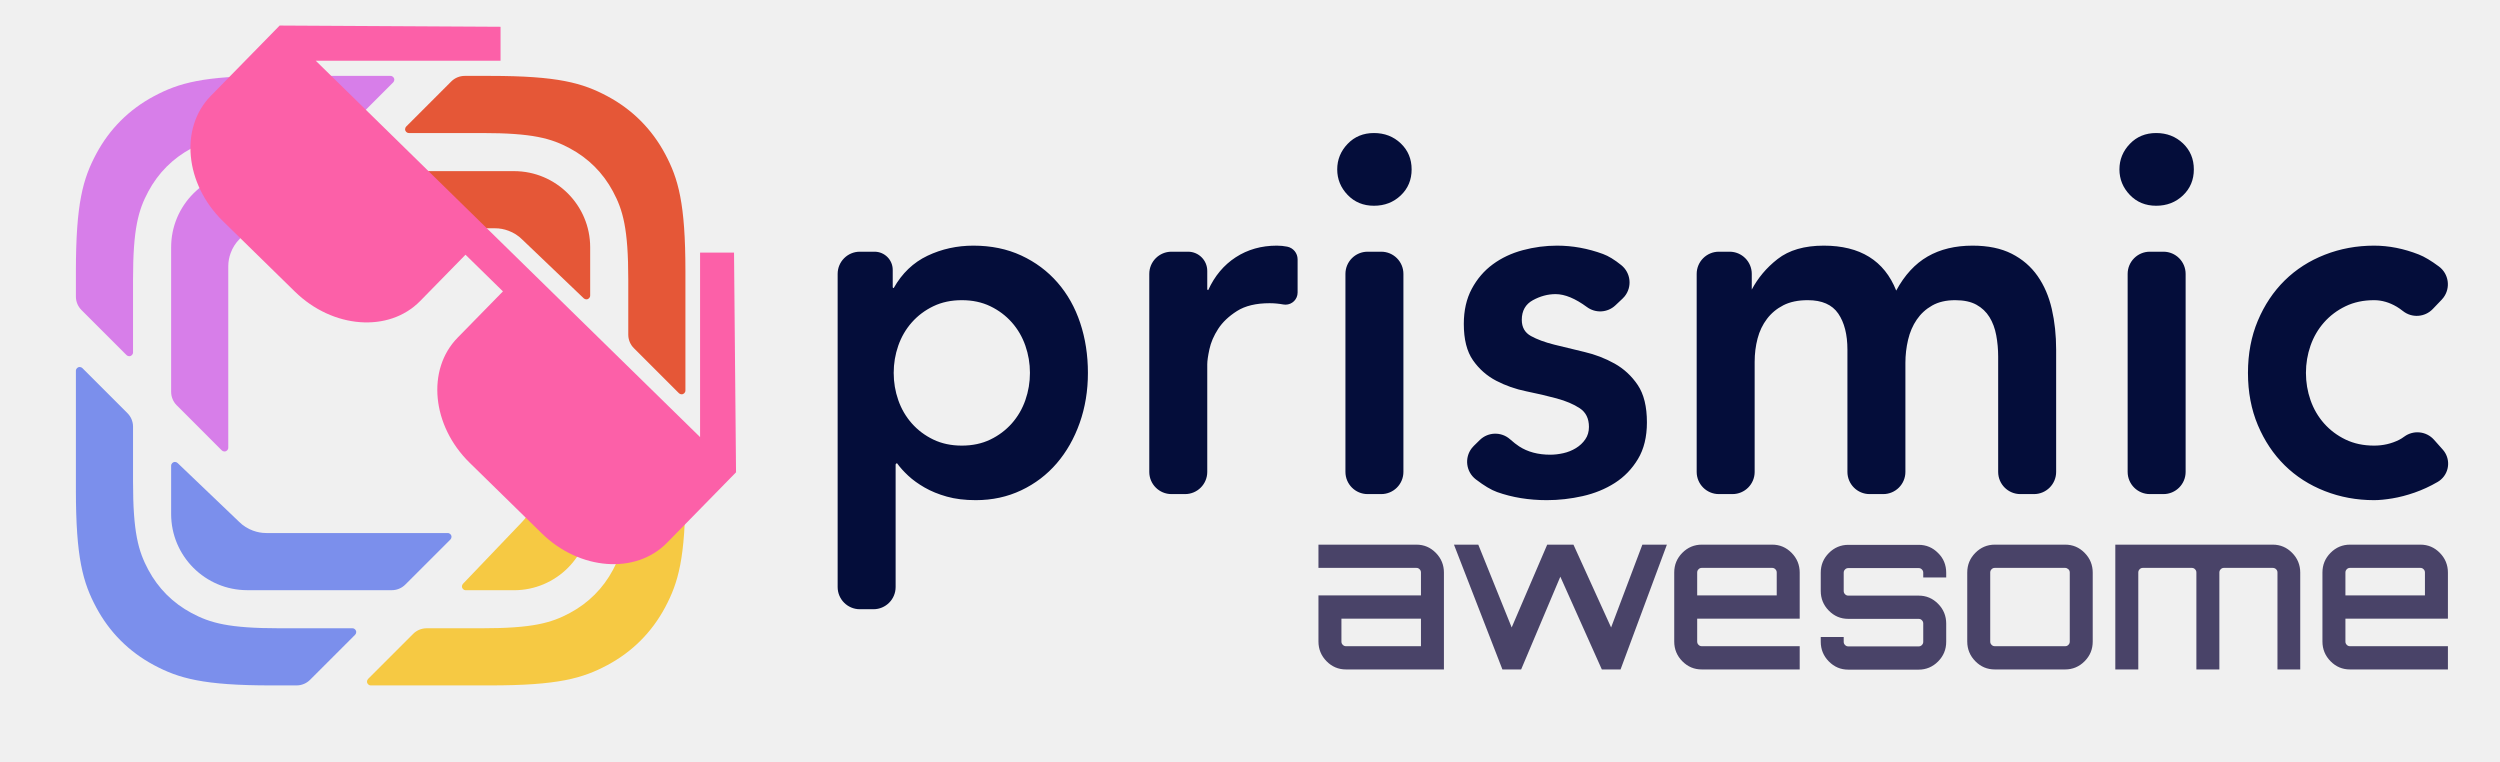
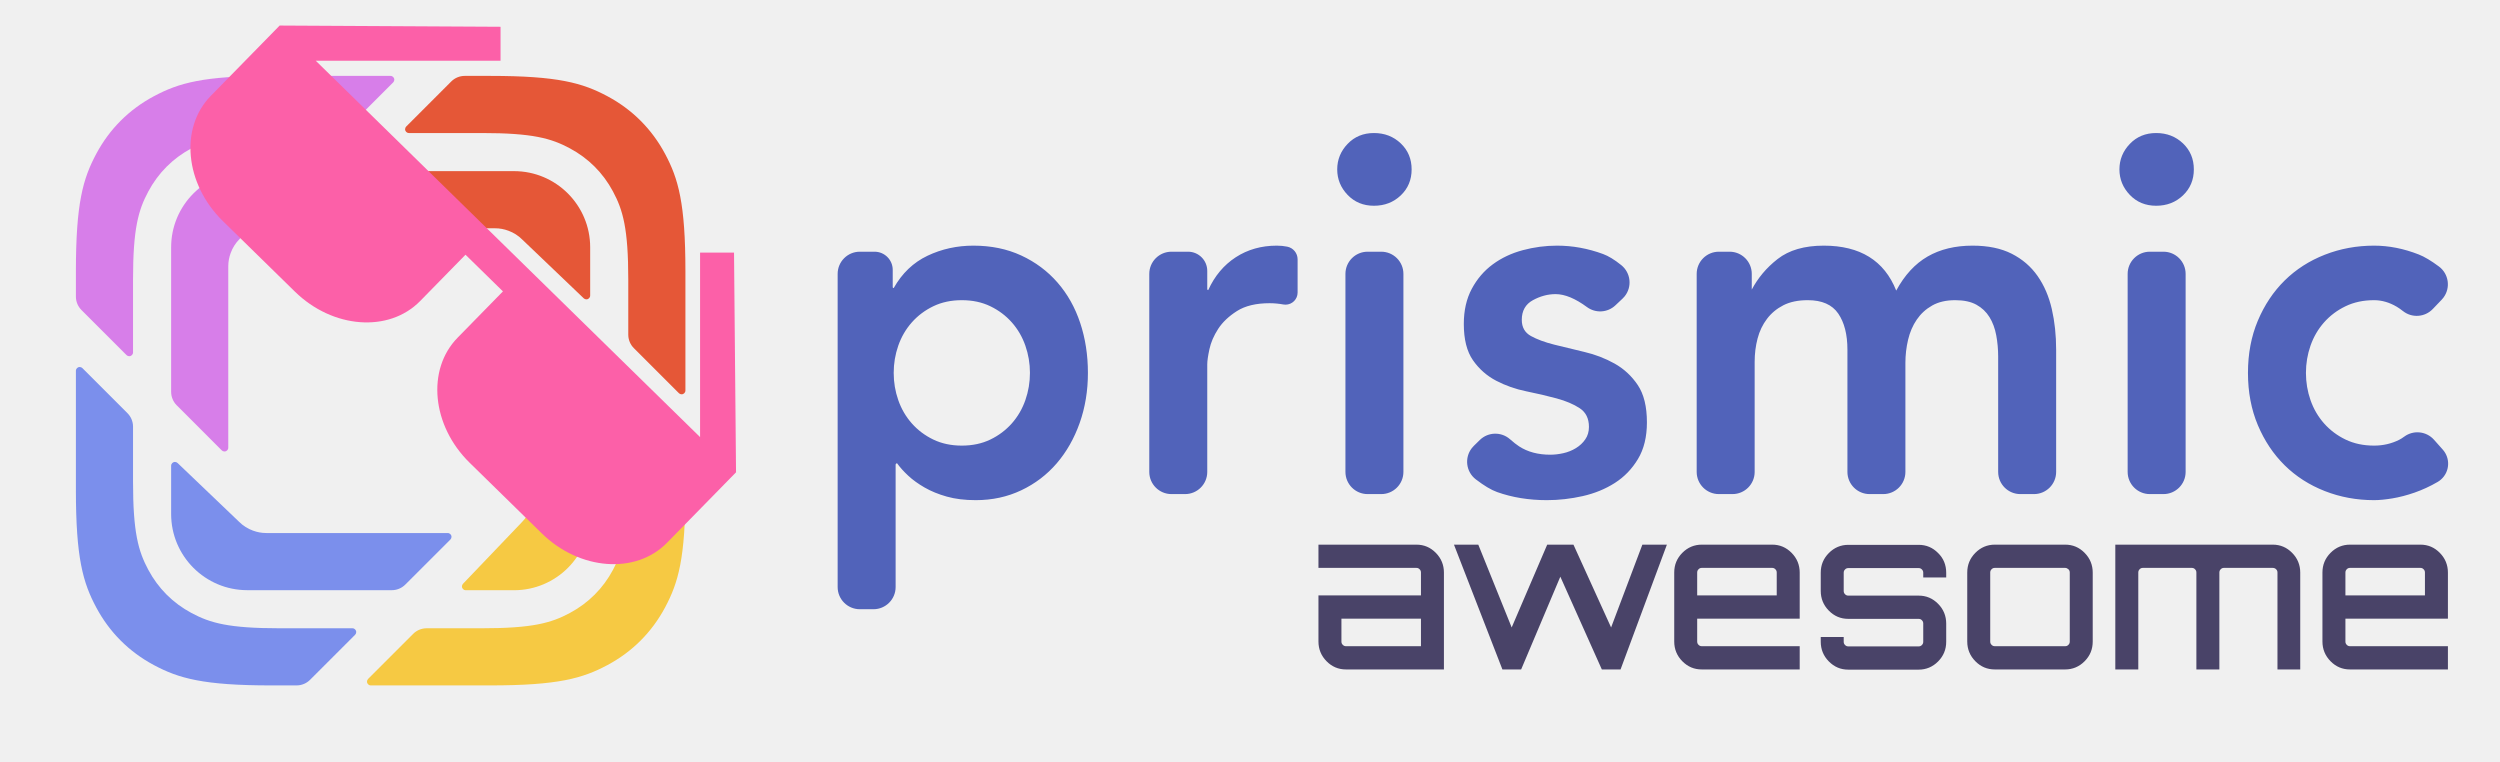
<svg xmlns="http://www.w3.org/2000/svg" width="1680" height="512" viewBox="0 0 1680 512" fill="none">
-   <path fill-rule="evenodd" clip-rule="evenodd" d="M577.808 169.145H587.696C594.443 169.145 599.912 174.615 599.912 181.362V192.929C599.912 193.287 600.203 193.578 600.562 193.578C606.189 183.624 613.765 176.385 623.289 171.86C632.813 167.335 643.094 165.073 654.133 165.073C666.038 165.073 676.752 167.279 686.276 171.69C695.8 176.102 703.917 182.153 710.627 189.845C717.337 197.537 722.423 206.586 725.886 216.992C729.35 227.399 731.081 238.597 731.081 250.587C731.081 262.577 729.241 273.776 725.562 284.182C721.882 294.589 716.741 303.638 710.14 311.33C703.538 319.021 695.583 325.073 686.276 329.484C676.968 333.896 666.795 336.102 655.756 336.102C648.397 336.102 641.904 335.31 636.276 333.726C630.648 332.143 625.67 330.106 621.341 327.618C617.012 325.129 613.332 322.471 610.302 319.643C607.271 316.816 604.782 314.044 602.834 311.33C602.296 311.33 601.86 311.766 601.86 312.304V394.49C601.86 402.724 595.185 409.399 586.951 409.399H577.808C569.574 409.399 562.899 402.724 562.899 394.49V184.054C562.899 175.82 569.574 169.145 577.808 169.145ZM692.12 250.587C692.12 244.253 691.092 238.145 689.036 232.263C686.979 226.381 683.949 221.178 679.945 216.653C675.94 212.129 671.124 208.509 665.497 205.794C659.869 203.079 653.484 201.722 646.341 201.722C639.198 201.722 632.813 203.079 627.185 205.794C621.557 208.509 616.741 212.129 612.737 216.653C608.733 221.178 605.702 226.381 603.646 232.263C601.59 238.145 600.562 244.253 600.562 250.587C600.562 256.922 601.59 263.03 603.646 268.912C605.702 274.794 608.733 279.997 612.737 284.522C616.741 289.046 621.557 292.666 627.185 295.38C632.813 298.095 639.198 299.453 646.341 299.453C653.484 299.453 659.869 298.095 665.497 295.38C671.124 292.666 675.94 289.046 679.945 284.522C683.949 279.997 686.979 274.794 689.036 268.912C691.092 263.03 692.12 256.922 692.12 250.587ZM787.224 169.145H798.381C805.503 169.145 811.276 174.919 811.276 182.04V194.286C811.276 194.645 811.567 194.935 811.925 194.935C816.254 185.434 822.423 178.081 830.432 172.878C838.44 167.675 847.64 165.073 858.029 165.073C860.41 165.073 862.737 165.299 865.01 165.752C869.068 166.56 871.99 170.121 871.99 174.259L871.99 196.6C871.99 201.093 868.348 204.735 863.855 204.735C863.371 204.735 862.888 204.692 862.412 204.606C859.274 204.041 856.189 203.758 853.159 203.758C844.068 203.758 836.763 205.511 831.243 209.018C825.724 212.524 821.503 216.54 818.581 221.065C815.659 225.589 813.711 230.114 812.737 234.638C811.763 239.163 811.276 242.556 811.276 244.819V317.12C811.276 325.354 804.601 332.029 796.367 332.029H787.224C778.99 332.029 772.315 325.354 772.315 317.12V184.054C772.315 175.82 778.99 169.145 787.224 169.145ZM919.042 169.145H928.185C936.419 169.145 943.094 175.82 943.094 184.054V317.12C943.094 325.354 936.419 332.029 928.185 332.029H919.042C910.808 332.029 904.133 325.354 904.133 317.12V184.054C904.133 175.82 910.808 169.145 919.042 169.145ZM898.614 113.833C898.614 107.272 900.94 101.56 905.594 96.696C910.248 91.832 916.146 89.4 923.289 89.4C930.432 89.4 936.438 91.719 941.309 96.356C946.179 100.994 948.614 106.819 948.614 113.833C948.614 120.846 946.179 126.671 941.309 131.309C936.438 135.946 930.432 138.265 923.289 138.265C916.146 138.265 910.248 135.833 905.594 130.969C900.94 126.105 898.614 120.393 898.614 113.833ZM1066.47 206.369C1058.57 200.556 1051.53 197.65 1045.37 197.65C1040.17 197.65 1035.09 199.007 1030.11 201.722C1025.13 204.437 1022.64 208.848 1022.64 214.956C1022.64 219.933 1024.7 223.553 1028.81 225.815C1032.92 228.078 1038.12 230.001 1044.39 231.584C1050.67 233.168 1057.43 234.808 1064.69 236.505C1071.94 238.201 1078.7 240.803 1084.98 244.309C1091.25 247.816 1096.45 252.623 1100.56 258.732C1104.67 264.84 1106.73 273.21 1106.73 283.843C1106.73 293.571 1104.73 301.771 1100.72 308.445C1096.72 315.119 1091.53 320.492 1085.14 324.564C1078.75 328.636 1071.56 331.577 1063.55 333.387C1055.54 335.197 1047.53 336.102 1039.52 336.102C1027.4 336.102 1016.25 334.292 1006.08 330.672C1002.1 329.255 997.317 326.406 991.74 322.127L991.74 322.126C985.208 317.114 983.976 307.755 988.989 301.223C989.416 300.666 989.881 300.141 990.382 299.65L994.424 295.69C1000 290.225 1008.85 289.989 1014.71 295.149C1017.07 297.23 1019.12 298.834 1020.85 299.962C1026.59 303.694 1033.57 305.561 1041.8 305.561C1044.61 305.561 1047.53 305.221 1050.56 304.543C1053.59 303.864 1056.41 302.733 1059 301.149C1061.6 299.566 1063.71 297.586 1065.33 295.211C1066.96 292.835 1067.77 290.064 1067.77 286.897C1067.77 281.241 1065.71 277.056 1061.6 274.341C1057.49 271.627 1052.29 269.421 1046.02 267.724C1039.74 266.027 1032.98 264.444 1025.72 262.973C1018.47 261.503 1011.71 259.127 1005.43 255.847C999.155 252.567 993.96 247.986 989.848 242.104C985.735 236.222 983.679 228.078 983.679 217.671C983.679 208.622 985.464 200.761 989.036 194.087C992.607 187.413 997.315 181.927 1003.16 177.629C1009 173.33 1015.71 170.163 1023.29 168.127C1030.86 166.091 1038.55 165.073 1046.34 165.073C1056.73 165.073 1067.01 166.94 1077.19 170.672C1080.87 172.024 1084.98 174.527 1089.51 178.181L1089.51 178.181C1095.92 183.347 1096.93 192.733 1091.77 199.145C1091.34 199.678 1090.87 200.181 1090.37 200.65L1085.52 205.217C1080.28 210.145 1072.27 210.63 1066.47 206.369ZM1155.08 169.145H1162.28C1170.51 169.145 1177.19 175.82 1177.19 184.054V194.596C1181.3 186.904 1186.87 180.061 1194.56 174.066C1202.24 168.071 1212.57 165.073 1225.56 165.073C1250.02 165.073 1266.25 175.14 1274.26 195.275C1279.89 184.868 1286.93 177.233 1295.37 172.369C1303.81 167.505 1313.87 165.073 1325.56 165.073C1335.95 165.073 1344.72 166.883 1351.86 170.503C1359 174.122 1364.79 179.099 1369.23 185.434C1373.67 191.768 1376.86 199.177 1378.81 207.661C1380.76 216.144 1381.73 225.25 1381.73 234.978V317.12C1381.73 325.354 1375.06 332.029 1366.82 332.029H1357.68C1349.44 332.029 1342.77 325.354 1342.77 317.12V239.728C1342.77 234.751 1342.34 229.944 1341.47 225.306C1340.61 220.669 1339.09 216.597 1336.93 213.09C1334.76 209.584 1331.84 206.812 1328.16 204.776C1324.48 202.74 1319.72 201.722 1313.87 201.722C1307.81 201.722 1302.67 202.91 1298.45 205.285C1294.23 207.661 1290.77 210.828 1288.06 214.787C1285.36 218.746 1283.41 223.27 1282.22 228.36C1281.03 233.451 1280.43 238.597 1280.43 243.8V317.12C1280.43 325.354 1273.76 332.029 1265.52 332.029H1256.38C1248.15 332.029 1241.47 325.354 1241.47 317.12V234.978C1241.47 224.797 1239.41 216.71 1235.3 210.715C1231.19 204.72 1224.37 201.722 1214.85 201.722C1208.35 201.722 1202.89 202.853 1198.45 205.116C1194.01 207.378 1190.33 210.432 1187.41 214.278C1184.49 218.124 1182.38 222.535 1181.08 227.512C1179.78 232.489 1179.13 237.692 1179.13 243.122V317.12C1179.13 325.354 1172.46 332.029 1164.22 332.029H1155.08C1146.85 332.029 1140.17 325.354 1140.17 317.12V184.054C1140.17 175.82 1146.85 169.145 1155.08 169.145ZM1444.69 169.145H1453.83C1462.07 169.145 1468.74 175.82 1468.74 184.054V317.12C1468.74 325.354 1462.07 332.029 1453.83 332.029H1444.69C1436.46 332.029 1429.78 325.354 1429.78 317.12V184.054C1429.78 175.82 1436.46 169.145 1444.69 169.145ZM1424.26 113.833C1424.26 107.272 1426.59 101.56 1431.24 96.696C1435.9 91.832 1441.8 89.4 1448.94 89.4C1456.08 89.4 1462.09 91.719 1466.96 96.356C1471.83 100.994 1474.26 106.819 1474.26 113.833C1474.26 120.846 1471.83 126.671 1466.96 131.309C1462.09 135.946 1456.08 138.265 1448.94 138.265C1441.8 138.265 1435.9 135.833 1431.24 130.969C1426.59 126.105 1424.26 120.393 1424.26 113.833ZM1614.86 209.093C1613.25 207.838 1611.84 206.852 1610.63 206.134C1605.65 203.193 1600.56 201.722 1595.37 201.722C1588.22 201.722 1581.84 203.079 1576.21 205.794C1570.58 208.509 1565.77 212.129 1561.76 216.653C1557.76 221.178 1554.73 226.381 1552.67 232.263C1550.62 238.145 1549.59 244.253 1549.59 250.587C1549.59 256.922 1550.62 263.03 1552.67 268.912C1554.73 274.794 1557.76 279.997 1561.76 284.522C1565.77 289.046 1570.58 292.666 1576.21 295.38C1581.84 298.095 1588.22 299.453 1595.37 299.453C1601.43 299.453 1607.06 298.152 1612.25 295.55C1613.3 295.024 1614.44 294.309 1615.67 293.405L1615.67 293.405C1621.87 288.846 1630.52 289.756 1635.64 295.504L1641.56 302.158C1646.77 308.014 1646.25 316.987 1640.39 322.2C1639.68 322.839 1638.89 323.404 1638.06 323.885C1632.98 326.826 1627.83 329.202 1622.64 331.011C1617.45 332.821 1612.47 334.122 1607.7 334.914C1602.94 335.706 1598.83 336.102 1595.37 336.102C1583.68 336.102 1572.64 334.065 1562.25 329.993C1551.86 325.921 1542.88 320.152 1535.3 312.687C1527.73 305.221 1521.72 296.229 1517.28 285.709C1512.85 275.19 1510.63 263.482 1510.63 250.587C1510.63 237.692 1512.85 225.985 1517.28 215.465C1521.72 204.946 1527.73 195.953 1535.3 188.488C1542.88 181.022 1551.86 175.253 1562.25 171.181C1572.64 167.109 1583.68 165.073 1595.37 165.073C1605.32 165.073 1615.33 167.053 1625.4 171.012C1629.24 172.52 1633.76 175.218 1638.98 179.104V179.104C1645.58 184.025 1646.94 193.366 1642.02 199.968C1641.66 200.458 1641.26 200.924 1640.84 201.366L1634.82 207.659C1629.52 213.195 1620.89 213.815 1614.86 209.093Z" fill="#040D3A" />
+   <path fill-rule="evenodd" clip-rule="evenodd" d="M577.808 169.145H587.696C594.443 169.145 599.912 174.615 599.912 181.362V192.929C599.912 193.287 600.203 193.578 600.562 193.578C606.189 183.624 613.765 176.385 623.289 171.86C632.813 167.335 643.094 165.073 654.133 165.073C666.038 165.073 676.752 167.279 686.276 171.69C695.8 176.102 703.917 182.153 710.627 189.845C717.337 197.537 722.423 206.586 725.886 216.992C729.35 227.399 731.081 238.597 731.081 250.587C731.081 262.577 729.241 273.776 725.562 284.182C721.882 294.589 716.741 303.638 710.14 311.33C703.538 319.021 695.583 325.073 686.276 329.484C676.968 333.896 666.795 336.102 655.756 336.102C648.397 336.102 641.904 335.31 636.276 333.726C630.648 332.143 625.67 330.106 621.341 327.618C617.012 325.129 613.332 322.471 610.302 319.643C607.271 316.816 604.782 314.044 602.834 311.33C602.296 311.33 601.86 311.766 601.86 312.304V394.49C601.86 402.724 595.185 409.399 586.951 409.399H577.808C569.574 409.399 562.899 402.724 562.899 394.49V184.054C562.899 175.82 569.574 169.145 577.808 169.145ZM692.12 250.587C692.12 244.253 691.092 238.145 689.036 232.263C686.979 226.381 683.949 221.178 679.945 216.653C675.94 212.129 671.124 208.509 665.497 205.794C659.869 203.079 653.484 201.722 646.341 201.722C639.198 201.722 632.813 203.079 627.185 205.794C621.557 208.509 616.741 212.129 612.737 216.653C608.733 221.178 605.702 226.381 603.646 232.263C601.59 238.145 600.562 244.253 600.562 250.587C600.562 256.922 601.59 263.03 603.646 268.912C605.702 274.794 608.733 279.997 612.737 284.522C616.741 289.046 621.557 292.666 627.185 295.38C632.813 298.095 639.198 299.453 646.341 299.453C653.484 299.453 659.869 298.095 665.497 295.38C671.124 292.666 675.94 289.046 679.945 284.522C683.949 279.997 686.979 274.794 689.036 268.912C691.092 263.03 692.12 256.922 692.12 250.587ZM787.224 169.145H798.381C805.503 169.145 811.276 174.919 811.276 182.04V194.286C811.276 194.645 811.567 194.935 811.925 194.935C816.254 185.434 822.423 178.081 830.432 172.878C838.44 167.675 847.64 165.073 858.029 165.073C860.41 165.073 862.737 165.299 865.01 165.752C869.068 166.56 871.99 170.121 871.99 174.259L871.99 196.6C871.99 201.093 868.348 204.735 863.855 204.735C863.371 204.735 862.888 204.692 862.412 204.606C859.274 204.041 856.189 203.758 853.159 203.758C844.068 203.758 836.763 205.511 831.243 209.018C825.724 212.524 821.503 216.54 818.581 221.065C815.659 225.589 813.711 230.114 812.737 234.638C811.763 239.163 811.276 242.556 811.276 244.819V317.12C811.276 325.354 804.601 332.029 796.367 332.029H787.224C778.99 332.029 772.315 325.354 772.315 317.12V184.054C772.315 175.82 778.99 169.145 787.224 169.145ZM919.042 169.145H928.185C936.419 169.145 943.094 175.82 943.094 184.054V317.12C943.094 325.354 936.419 332.029 928.185 332.029H919.042C910.808 332.029 904.133 325.354 904.133 317.12V184.054C904.133 175.82 910.808 169.145 919.042 169.145ZM898.614 113.833C898.614 107.272 900.94 101.56 905.594 96.696C910.248 91.832 916.146 89.4 923.289 89.4C930.432 89.4 936.438 91.719 941.309 96.356C946.179 100.994 948.614 106.819 948.614 113.833C948.614 120.846 946.179 126.671 941.309 131.309C936.438 135.946 930.432 138.265 923.289 138.265C916.146 138.265 910.248 135.833 905.594 130.969C900.94 126.105 898.614 120.393 898.614 113.833ZM1066.47 206.369C1058.57 200.556 1051.53 197.65 1045.37 197.65C1040.17 197.65 1035.09 199.007 1030.11 201.722C1025.13 204.437 1022.64 208.848 1022.64 214.956C1022.64 219.933 1024.7 223.553 1028.81 225.815C1032.92 228.078 1038.12 230.001 1044.39 231.584C1050.67 233.168 1057.43 234.808 1064.69 236.505C1071.94 238.201 1078.7 240.803 1084.98 244.309C1091.25 247.816 1096.45 252.623 1100.56 258.732C1104.67 264.84 1106.73 273.21 1106.73 283.843C1106.73 293.571 1104.73 301.771 1100.72 308.445C1096.72 315.119 1091.53 320.492 1085.14 324.564C1078.75 328.636 1071.56 331.577 1063.55 333.387C1055.54 335.197 1047.53 336.102 1039.52 336.102C1027.4 336.102 1016.25 334.292 1006.08 330.672C1002.1 329.255 997.317 326.406 991.74 322.127L991.74 322.126C985.208 317.114 983.976 307.755 988.989 301.223C989.416 300.666 989.881 300.141 990.382 299.65L994.424 295.69C1000 290.225 1008.85 289.989 1014.71 295.149C1017.07 297.23 1019.12 298.834 1020.85 299.962C1026.59 303.694 1033.57 305.561 1041.8 305.561C1044.61 305.561 1047.53 305.221 1050.56 304.543C1053.59 303.864 1056.41 302.733 1059 301.149C1061.6 299.566 1063.71 297.586 1065.33 295.211C1066.96 292.835 1067.77 290.064 1067.77 286.897C1067.77 281.241 1065.71 277.056 1061.6 274.341C1057.49 271.627 1052.29 269.421 1046.02 267.724C1039.74 266.027 1032.98 264.444 1025.72 262.973C1018.47 261.503 1011.71 259.127 1005.43 255.847C999.155 252.567 993.96 247.986 989.848 242.104C985.735 236.222 983.679 228.078 983.679 217.671C983.679 208.622 985.464 200.761 989.036 194.087C992.607 187.413 997.315 181.927 1003.16 177.629C1009 173.33 1015.71 170.163 1023.29 168.127C1030.86 166.091 1038.55 165.073 1046.34 165.073C1056.73 165.073 1067.01 166.94 1077.19 170.672C1080.87 172.024 1084.98 174.527 1089.51 178.181L1089.51 178.181C1095.92 183.347 1096.93 192.733 1091.77 199.145C1091.34 199.678 1090.87 200.181 1090.37 200.65L1085.52 205.217C1080.28 210.145 1072.27 210.63 1066.47 206.369ZM1155.08 169.145H1162.28C1170.51 169.145 1177.19 175.82 1177.19 184.054V194.596C1181.3 186.904 1186.87 180.061 1194.56 174.066C1202.24 168.071 1212.57 165.073 1225.56 165.073C1250.02 165.073 1266.25 175.14 1274.26 195.275C1279.89 184.868 1286.93 177.233 1295.37 172.369C1303.81 167.505 1313.87 165.073 1325.56 165.073C1335.95 165.073 1344.72 166.883 1351.86 170.503C1359 174.122 1364.79 179.099 1369.23 185.434C1373.67 191.768 1376.86 199.177 1378.81 207.661C1380.76 216.144 1381.73 225.25 1381.73 234.978V317.12C1381.73 325.354 1375.06 332.029 1366.82 332.029H1357.68C1349.44 332.029 1342.77 325.354 1342.77 317.12V239.728C1342.77 234.751 1342.34 229.944 1341.47 225.306C1340.61 220.669 1339.09 216.597 1336.93 213.09C1334.76 209.584 1331.84 206.812 1328.16 204.776C1324.48 202.74 1319.72 201.722 1313.87 201.722C1307.81 201.722 1302.67 202.91 1298.45 205.285C1294.23 207.661 1290.77 210.828 1288.06 214.787C1285.36 218.746 1283.41 223.27 1282.22 228.36C1281.03 233.451 1280.43 238.597 1280.43 243.8V317.12C1280.43 325.354 1273.76 332.029 1265.52 332.029H1256.38C1248.15 332.029 1241.47 325.354 1241.47 317.12V234.978C1241.47 224.797 1239.41 216.71 1235.3 210.715C1231.19 204.72 1224.37 201.722 1214.85 201.722C1208.35 201.722 1202.89 202.853 1198.45 205.116C1194.01 207.378 1190.33 210.432 1187.41 214.278C1184.49 218.124 1182.38 222.535 1181.08 227.512C1179.78 232.489 1179.13 237.692 1179.13 243.122V317.12C1179.13 325.354 1172.46 332.029 1164.22 332.029H1155.08C1146.85 332.029 1140.17 325.354 1140.17 317.12V184.054C1140.17 175.82 1146.85 169.145 1155.08 169.145ZM1444.69 169.145H1453.83C1462.07 169.145 1468.74 175.82 1468.74 184.054V317.12C1468.74 325.354 1462.07 332.029 1453.83 332.029H1444.69C1436.46 332.029 1429.78 325.354 1429.78 317.12V184.054C1429.78 175.82 1436.46 169.145 1444.69 169.145ZM1424.26 113.833C1424.26 107.272 1426.59 101.56 1431.24 96.696C1435.9 91.832 1441.8 89.4 1448.94 89.4C1456.08 89.4 1462.09 91.719 1466.96 96.356C1471.83 100.994 1474.26 106.819 1474.26 113.833C1474.26 120.846 1471.83 126.671 1466.96 131.309C1462.09 135.946 1456.08 138.265 1448.94 138.265C1441.8 138.265 1435.9 135.833 1431.24 130.969C1426.59 126.105 1424.26 120.393 1424.26 113.833ZM1614.86 209.093C1613.25 207.838 1611.84 206.852 1610.63 206.134C1605.65 203.193 1600.56 201.722 1595.37 201.722C1588.22 201.722 1581.84 203.079 1576.21 205.794C1570.58 208.509 1565.77 212.129 1561.76 216.653C1557.76 221.178 1554.73 226.381 1552.67 232.263C1550.62 238.145 1549.59 244.253 1549.59 250.587C1549.59 256.922 1550.62 263.03 1552.67 268.912C1554.73 274.794 1557.76 279.997 1561.76 284.522C1565.77 289.046 1570.58 292.666 1576.21 295.38C1581.84 298.095 1588.22 299.453 1595.37 299.453C1601.43 299.453 1607.06 298.152 1612.25 295.55C1613.3 295.024 1614.44 294.309 1615.67 293.405L1615.67 293.405C1621.87 288.846 1630.52 289.756 1635.64 295.504L1641.56 302.158C1646.77 308.014 1646.25 316.987 1640.39 322.2C1639.68 322.839 1638.89 323.404 1638.06 323.885C1632.98 326.826 1627.83 329.202 1622.64 331.011C1617.45 332.821 1612.47 334.122 1607.7 334.914C1602.94 335.706 1598.83 336.102 1595.37 336.102C1583.68 336.102 1572.64 334.065 1562.25 329.993C1551.86 325.921 1542.88 320.152 1535.3 312.687C1527.73 305.221 1521.72 296.229 1517.28 285.709C1512.85 275.19 1510.63 263.482 1510.63 250.587C1510.63 237.692 1512.85 225.985 1517.28 215.465C1521.72 204.946 1527.73 195.953 1535.3 188.488C1542.88 181.022 1551.86 175.253 1562.25 171.181C1572.64 167.109 1583.68 165.073 1595.37 165.073C1605.32 165.073 1615.33 167.053 1625.4 171.012C1629.24 172.52 1633.76 175.218 1638.98 179.104V179.104C1645.58 184.025 1646.94 193.366 1642.02 199.968C1641.66 200.458 1641.26 200.924 1640.84 201.366L1634.82 207.659C1629.52 213.195 1620.89 213.815 1614.86 209.093Z" fill="#5163ba" />
  <g clip-path="url(#clip0)">
    <path fill-rule="evenodd" clip-rule="evenodd" d="M456.23 264.23L425.949 233.949C423.549 231.549 422.2 228.293 422.2 224.898V187.853C422.2 153.619 418.636 141.205 411.942 128.689C405.249 116.174 395.427 106.351 382.911 99.658C370.396 92.965 357.981 89.4 323.747 89.4H274.781C273.367 89.4 272.221 88.254 272.221 86.84C272.221 86.161 272.49 85.51 272.97 85.03L303.251 54.749C305.652 52.349 308.907 51 312.302 51L329.329 51C374.975 51 391.527 55.753 408.215 64.677C424.902 73.602 437.999 86.698 446.923 103.386C455.848 120.073 460.6 136.625 460.6 182.271V262.42C460.6 263.834 459.454 264.98 458.04 264.98C457.361 264.98 456.71 264.71 456.23 264.23Z" fill="#E55737" />
    <path fill-rule="evenodd" clip-rule="evenodd" d="M247.37 456.23L277.651 425.949C280.052 423.549 283.307 422.2 286.702 422.2H323.747C357.981 422.2 370.395 418.636 382.911 411.942C395.427 405.249 405.249 395.427 411.942 382.911C418.636 370.396 422.2 357.981 422.2 323.747V274.781C422.2 273.367 423.346 272.221 424.76 272.221C425.439 272.221 426.09 272.49 426.57 272.971L456.851 303.251C459.252 305.652 460.6 308.907 460.6 312.302V329.329C460.6 374.975 455.847 391.527 446.923 408.215C437.998 424.902 424.902 437.999 408.215 446.923C391.527 455.848 374.975 460.6 329.329 460.6H249.18C247.767 460.6 246.62 459.454 246.62 458.04C246.62 457.361 246.89 456.71 247.37 456.23Z" fill="#F6C943" />
    <path fill-rule="evenodd" clip-rule="evenodd" d="M55.37 247.37L85.651 277.651C88.051 280.052 89.4 283.307 89.4 286.702V323.747C89.4 357.981 92.965 370.396 99.658 382.911C106.351 395.427 116.174 405.249 128.689 411.942C141.205 418.636 153.619 422.2 187.853 422.2H236.82C238.234 422.2 239.38 423.346 239.38 424.76C239.38 425.439 239.11 426.09 238.63 426.57L208.349 456.851C205.949 459.252 202.693 460.6 199.298 460.6H182.271C136.625 460.6 120.073 455.848 103.386 446.923C86.698 437.999 73.602 424.902 64.677 408.215C55.753 391.527 51 374.975 51 329.329V249.181C51 247.767 52.146 246.621 53.56 246.621C54.239 246.621 54.89 246.89 55.37 247.37Z" fill="#7B8FEC" />
    <path fill-rule="evenodd" clip-rule="evenodd" d="M264.23 55.37L233.949 85.651C231.549 88.052 228.293 89.4 224.898 89.4H187.853C153.619 89.4 141.205 92.965 128.689 99.658C116.174 106.351 106.351 116.174 99.658 128.689C92.965 141.205 89.4 153.619 89.4 187.853V236.82C89.4 238.234 88.254 239.38 86.84 239.38C86.161 239.38 85.51 239.11 85.03 238.63L54.749 208.349C52.349 205.949 51 202.693 51 199.298L51 182.271C51 136.625 55.753 120.073 64.677 103.386C73.602 86.698 86.698 73.602 103.386 64.677C120.073 55.753 136.625 51 182.271 51L262.42 51C263.834 51 264.98 52.146 264.98 53.56C264.98 54.239 264.71 54.89 264.23 55.37Z" fill="#D77EE9" />
    <path fill-rule="evenodd" clip-rule="evenodd" d="M392.271 200.463L350.981 161.001C348.25 158.27 345.057 156.286 341.653 155.047C338.838 153.982 335.787 153.4 332.6 153.4H210.752C209.338 153.4 208.192 152.254 208.192 150.84C208.192 150.161 208.462 149.509 208.942 149.029L239.252 118.745C241.652 116.347 244.906 115 248.299 115H345.4C373.677 115 396.6 137.923 396.6 166.2V198.612C396.6 200.026 395.454 201.172 394.04 201.172C393.381 201.172 392.748 200.918 392.271 200.463Z" fill="#E55737" />
    <path fill-rule="evenodd" clip-rule="evenodd" d="M311.137 392.303L350.599 351.013C353.33 348.282 355.315 345.089 356.554 341.685C357.618 338.87 358.2 335.819 358.2 332.632V210.784C358.2 209.37 359.346 208.224 360.76 208.224C361.44 208.224 362.091 208.494 362.571 208.974L392.855 239.284C395.253 241.684 396.6 244.938 396.6 248.331V345.432C396.6 373.709 373.677 396.632 345.4 396.632H312.988C311.574 396.632 310.428 395.486 310.428 394.072C310.428 393.413 310.682 392.78 311.137 392.303Z" fill="#F6C943" />
    <path fill-rule="evenodd" clip-rule="evenodd" d="M119.329 311.137L160.619 350.599C163.35 353.33 166.543 355.314 169.947 356.553C172.762 357.617 175.813 358.2 179 358.2H300.848C302.262 358.2 303.408 359.346 303.408 360.76C303.408 361.439 303.138 362.091 302.658 362.571L272.348 392.855C269.948 395.253 266.694 396.6 263.301 396.6H166.2C137.923 396.6 115 373.677 115 345.4V312.988C115 311.574 116.146 310.428 117.56 310.428C118.219 310.428 118.852 310.682 119.329 311.137Z" fill="#7B8FEC" />
    <path fill-rule="evenodd" clip-rule="evenodd" d="M200.463 119.329L161.001 160.619C158.27 163.35 156.286 166.543 155.047 169.947C153.982 172.762 153.4 175.813 153.4 179V300.848C153.4 302.262 152.254 303.408 150.84 303.408C150.161 303.408 149.509 303.138 149.029 302.658L118.745 272.348C116.347 269.948 115 266.694 115 263.301V166.2C115 137.923 137.923 115 166.2 115H198.612C200.026 115 201.172 116.146 201.172 117.56C201.172 118.219 200.918 118.852 200.463 119.329Z" fill="#D77EE9" />
    <path d="M494.613 317.389L493.27 169.728L470.45 169.728L470.45 293.727L212.201 40.831L336.368 40.831L336.368 17.991L188.037 17.168L187.985 17.117L141.608 64.475C120.644 85.883 124.27 123.598 149.691 148.492L198.175 195.971C223.596 220.865 261.378 223.7 282.343 202.293L312.817 171.173L337.976 195.811L307.502 226.93C286.538 248.338 290.163 286.053 315.585 310.947L364.069 358.426C389.49 383.32 427.272 386.156 448.236 364.748L494.613 317.389Z" fill="#FC60A8" />
  </g>
  <path d="M951.769 366C956.958 366 961.238 367.837 964.871 371.512C968.503 375.187 970.319 379.65 970.319 384.769V449.869H904.55C899.361 449.869 895.08 448.031 891.448 444.356C887.816 440.681 886 436.219 886 431.1V400.125H954.882V384.769C954.882 383.85 954.623 383.194 953.974 382.538C953.325 381.881 952.677 381.619 951.769 381.619H886V366H951.769ZM954.882 434.25V415.744H901.437V431.1C901.437 432.019 901.696 432.675 902.345 433.331C902.994 433.987 903.642 434.25 904.55 434.25H954.882V434.25ZM1103.67 366H1120.15L1089.01 449.869H1076.43L1048.54 387.525L1022.21 449.869L1021.95 449.737L1022.08 449.869H1009.62L977.064 366H993.409L1015.85 421.65L1039.72 366H1057.36L1082.66 421.65L1103.67 366ZM1190.85 366C1196.03 366 1200.31 367.837 1203.95 371.512C1207.58 375.187 1209.4 379.65 1209.4 384.769V415.744H1140.51V431.1C1140.51 432.019 1140.77 432.675 1141.42 433.331C1142.07 433.987 1142.72 434.25 1143.63 434.25H1209.4V449.869H1143.63C1138.44 449.869 1134.16 448.031 1130.52 444.356C1126.89 440.681 1125.08 436.219 1125.08 431.1V384.769C1125.08 379.519 1126.89 375.187 1130.52 371.512C1134.16 367.837 1138.57 366 1143.63 366H1190.85V366ZM1140.51 400.125H1193.96V384.769C1193.96 383.85 1193.7 383.194 1193.05 382.538C1192.4 381.881 1191.75 381.619 1190.85 381.619H1143.63C1142.72 381.619 1142.07 381.881 1141.42 382.538C1140.77 383.194 1140.51 383.85 1140.51 384.769V400.125V400.125ZM1307.85 384.9V388.05H1292.42V384.9C1292.42 383.981 1292.16 383.325 1291.51 382.669C1290.86 382.012 1290.21 381.75 1289.3 381.75H1242.09C1241.18 381.75 1240.53 382.012 1239.88 382.669C1239.23 383.325 1238.97 383.981 1238.97 384.9V397.106C1238.97 398.025 1239.23 398.681 1239.88 399.337C1240.53 399.994 1241.18 400.256 1242.09 400.256H1289.3C1294.49 400.256 1298.77 402.094 1302.41 405.769C1306.04 409.444 1307.85 413.906 1307.85 419.025V431.231C1307.85 436.481 1306.04 440.812 1302.41 444.487C1298.77 448.162 1294.36 450 1289.3 450H1242.09C1236.9 450 1232.62 448.162 1228.98 444.487C1225.35 440.812 1223.54 436.35 1223.54 431.231V428.081H1238.97V431.231C1238.97 432.15 1239.23 432.806 1239.88 433.462C1240.53 434.119 1241.18 434.381 1242.09 434.381H1289.3C1290.21 434.381 1290.86 434.119 1291.51 433.462C1292.16 432.806 1292.42 432.15 1292.42 431.231V419.025C1292.42 418.106 1292.16 417.45 1291.51 416.794C1290.86 416.137 1290.21 415.875 1289.3 415.875H1242.09C1236.9 415.875 1232.62 414.037 1228.98 410.362C1225.35 406.687 1223.54 402.225 1223.54 397.106V384.9C1223.54 379.65 1225.35 375.319 1228.98 371.644C1232.62 367.969 1237.03 366.131 1242.09 366.131H1289.3C1294.49 366.131 1298.77 367.969 1302.41 371.644C1306.04 375.187 1307.85 379.65 1307.85 384.9ZM1340.54 366H1387.76C1392.95 366 1397.23 367.837 1400.86 371.512C1404.5 375.187 1406.31 379.65 1406.31 384.769V431.1C1406.31 436.35 1404.5 440.681 1400.86 444.356C1397.23 448.031 1392.82 449.869 1387.76 449.869H1340.54C1335.35 449.869 1331.07 448.031 1327.44 444.356C1323.81 440.681 1321.99 436.219 1321.99 431.1V384.769C1321.99 379.519 1323.81 375.187 1327.44 371.512C1331.07 367.837 1335.48 366 1340.54 366V366ZM1387.76 381.619H1340.54C1339.64 381.619 1338.99 381.881 1338.34 382.538C1337.69 383.194 1337.43 383.85 1337.43 384.769V431.1C1337.43 432.019 1337.69 432.675 1338.34 433.331C1338.99 433.987 1339.64 434.25 1340.54 434.25H1387.76C1388.67 434.25 1389.32 433.987 1389.97 433.331C1390.62 432.675 1390.88 432.019 1390.88 431.1V384.769C1390.88 383.85 1390.62 383.194 1389.97 382.538C1389.32 382.013 1388.67 381.619 1387.76 381.619ZM1527.21 366C1532.4 366 1536.68 367.837 1540.31 371.512C1543.95 375.187 1545.76 379.65 1545.76 384.769V449.869H1530.46V384.769C1530.46 383.85 1530.2 383.194 1529.55 382.538C1528.9 381.881 1528.12 381.619 1527.21 381.619H1494.52C1493.62 381.619 1492.97 381.881 1492.32 382.538C1491.67 383.194 1491.41 383.85 1491.41 384.769V449.869H1475.97V384.769C1475.97 383.85 1475.71 383.194 1475.06 382.538C1474.42 381.881 1473.77 381.619 1472.86 381.619H1440.04C1439.13 381.619 1438.48 381.881 1437.83 382.538C1437.19 383.194 1436.93 383.85 1436.93 384.769V449.869H1421.49V366H1527.21ZM1626.45 366C1631.64 366 1635.92 367.837 1639.55 371.512C1643.18 375.187 1645 379.65 1645 384.769V415.744H1576.12V431.1C1576.12 432.019 1576.38 432.675 1577.03 433.331C1577.67 433.987 1578.32 434.25 1579.23 434.25H1645V449.869H1579.23C1574.04 449.869 1569.76 448.031 1566.13 444.356C1562.5 440.681 1560.68 436.219 1560.68 431.1V384.769C1560.68 379.519 1562.5 375.187 1566.13 371.512C1569.76 367.837 1574.17 366 1579.23 366H1626.45V366ZM1576.12 400.125H1629.56V384.769C1629.56 383.85 1629.3 383.194 1628.66 382.538C1628.01 381.881 1627.36 381.619 1626.45 381.619H1579.23C1578.32 381.619 1577.67 381.881 1577.03 382.538C1576.38 383.194 1576.12 383.85 1576.12 384.769V400.125V400.125Z" fill="#494368" />
  <defs>
    <clipPath id="clip0">
      <rect width="512" height="512" fill="white" />
    </clipPath>
  </defs>
</svg>
